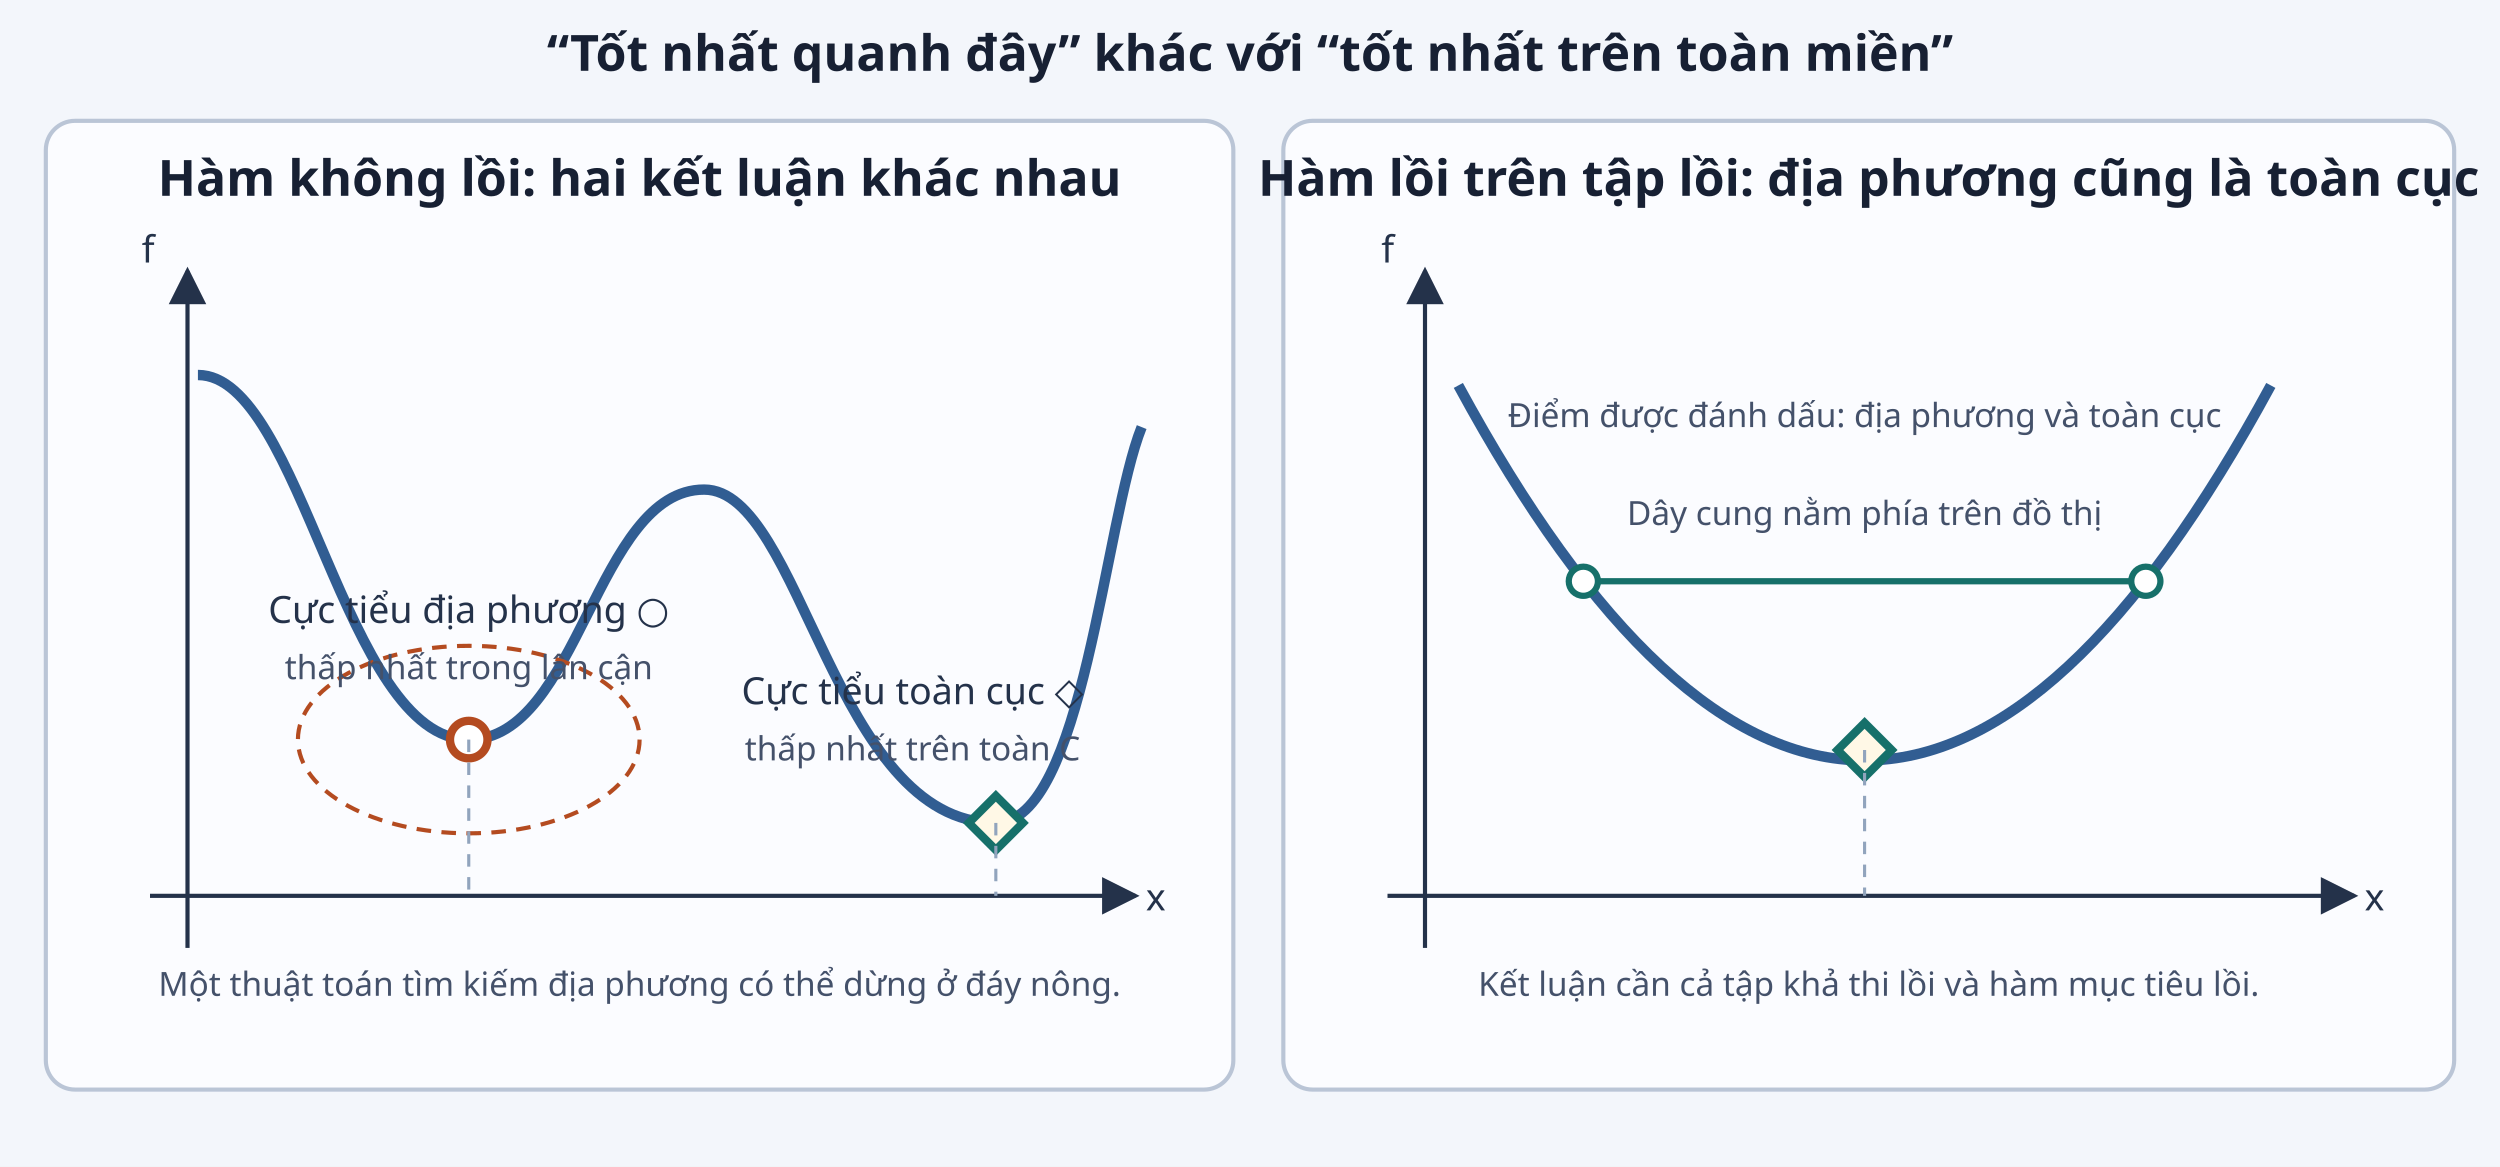
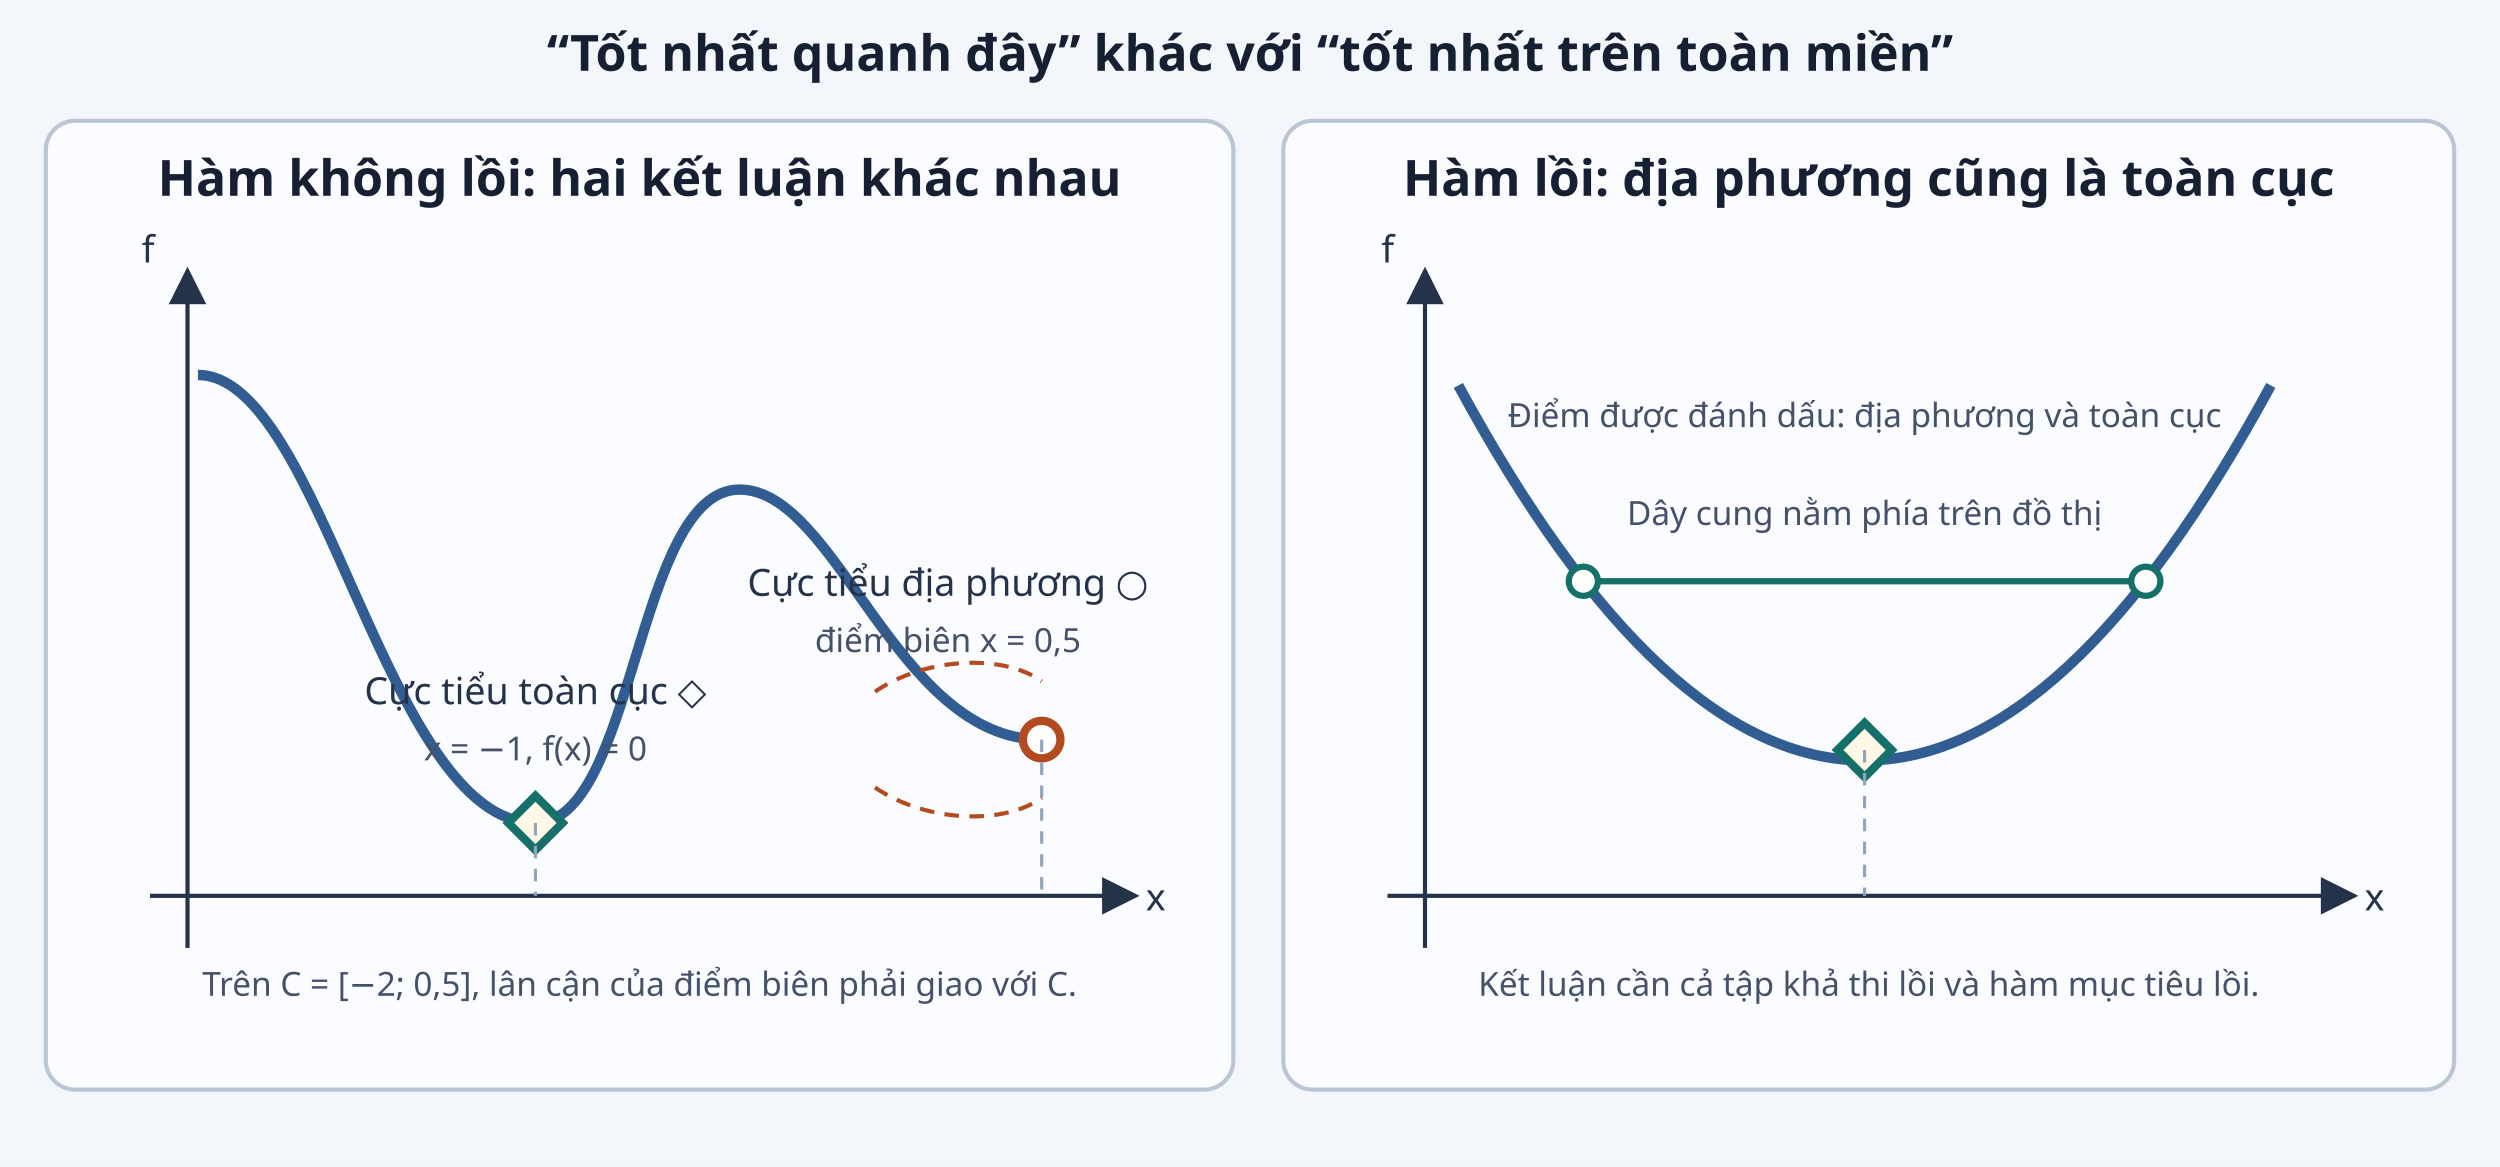
<svg xmlns="http://www.w3.org/2000/svg" viewBox="0 0 1200 560" role="img" aria-labelledby="title desc">
  <defs>
    <marker id="arrow" markerWidth="9" markerHeight="9" refX="8" refY="4.5" orient="auto">
      <path d="M0 0L9 4.5L0 9Z" fill="#24324a" />
    </marker>
    <style>.panel{fill:#fbfcff;stroke:#bac5d6;stroke-width:2}.title{font-family:sans-serif;font-size:24px;font-weight:700;fill:#172033}.label{font-family:sans-serif;font-size:18px;fill:#24324a}.small{font-family:sans-serif;font-size:16px;fill:#44516a}.axis{stroke:#24324a;stroke-width:2;marker-end:url(#arrow)}.curve{fill:none;stroke:#315d92;stroke-width:5}.local{fill:#fff;stroke:#b44b20;stroke-width:4}.global{fill:#fff8e6;stroke:#16706a;stroke-width:4}.neighborhood{fill:none;stroke:#b44b20;stroke-width:2;stroke-dasharray:7 5}.guide{stroke:#91a4bd;stroke-width:1.5;stroke-dasharray:6 5}</style>
  </defs>
  <rect width="1200" height="560" fill="#f3f6fb" />
  <text class="title" x="600" y="34" text-anchor="middle">“Tốt nhất quanh đây” khác với “tốt nhất trên toàn miền”</text>
  <rect class="panel" x="22" y="58" width="570" height="465" rx="14" />
  <text class="title" x="307" y="94" text-anchor="middle">Hàm không lồi: hai kết luận khác nhau</text>
  <line class="axis" x1="72" y1="430" x2="545" y2="430" />
  <text class="label" x="550" y="437">x</text>
  <line class="axis" x1="90" y1="455" x2="90" y2="130" />
  <text class="label" x="68" y="126">f</text>
-   <path class="curve" d="M95 180 C145 180 165 355 225 355 C278 355 286 235 338 235 C385 235 400 395 478 395 C520 395 530 250 548 205" />
-   <ellipse class="neighborhood" cx="225" cy="355" rx="82" ry="45" />
-   <circle class="local" cx="225" cy="355" r="9" />
-   <path class="global" d="M478 382 L491 395 L478 408 L465 395 Z" />
-   <line class="guide" x1="225" y1="355" x2="225" y2="430" />
-   <line class="guide" x1="478" y1="395" x2="478" y2="430" />
-   <text class="label" x="225" y="299" text-anchor="middle">Cực tiểu địa phương ○</text>
-   <text class="small" x="225" y="326" text-anchor="middle">thấp nhất trong lân cận</text>
-   <text class="label" x="438" y="338" text-anchor="middle">Cực tiểu toàn cục ◇</text>
-   <text class="small" x="438" y="365" text-anchor="middle">thấp nhất trên toàn C</text>
-   <text class="small" x="307" y="478" text-anchor="middle">Một thuật toán tìm kiếm địa phương có thể dừng ở đáy nông.</text>
+   <path class="curve" d="M95 180 C155 180 185 395 257 395 C305 395 305 235 355 235 C402 235 430 355 500 355" />
+   <path class="global" d="M257 382 L270 395 L257 408 L244 395 Z" />
+   <path class="neighborhood" d="M420 332 C445 315 482 314 500 327 M420 378 C445 395 482 396 500 383" />
+   <circle class="local" cx="500" cy="355" r="9" />
+   <line class="guide" x1="257" y1="395" x2="257" y2="430" />
+   <line class="guide" x1="500" y1="355" x2="500" y2="430" />
+   <text class="label" x="257" y="338" text-anchor="middle">Cực tiểu toàn cục ◇</text>
+   <text class="small" x="257" y="365" text-anchor="middle">x = −1, f(x) = 0</text>
+   <text class="label" x="455" y="286" text-anchor="middle">Cực tiểu địa phương ○</text>
+   <text class="small" x="455" y="313" text-anchor="middle">điểm biên x = 0,5</text>
+   <text class="small" x="307" y="478" text-anchor="middle">Trên C = [−2; 0,5], lân cận của điểm biên phải giao với C.</text>
  <rect class="panel" x="616" y="58" width="562" height="465" rx="14" />
-   <text class="title" x="897" y="94" text-anchor="middle">Hàm lồi trên tập lồi: địa phương cũng là toàn cục</text>
+   <text class="title" x="897" y="94" text-anchor="middle">Hàm lồi: địa phương cũng là toàn cục</text>
  <line class="axis" x1="666" y1="430" x2="1130" y2="430" />
  <text class="label" x="1135" y="437">x</text>
  <line class="axis" x1="684" y1="455" x2="684" y2="130" />
  <text class="label" x="663" y="126">f</text>
  <path class="curve" d="M700 185 Q895 545 1090 185" />
  <path class="global" d="M895 347 L908 360 L895 373 L882 360 Z" />
  <line class="guide" x1="895" y1="360" x2="895" y2="430" />
  <text class="small" x="895" y="205" text-anchor="middle">Điểm được đánh dấu: địa phương và toàn cục</text>
  <path d="M760 279 L1030 279" stroke="#16706a" stroke-width="3" />
  <circle cx="760" cy="279" r="7" fill="#fff" stroke="#16706a" stroke-width="3" />
  <circle cx="1030" cy="279" r="7" fill="#fff" stroke="#16706a" stroke-width="3" />
  <text class="small" x="895" y="252" text-anchor="middle">Dây cung nằm phía trên đồ thị</text>
  <text class="small" x="897" y="478" text-anchor="middle">Kết luận cần cả tập khả thi lồi và hàm mục tiêu lồi.</text>
</svg>
